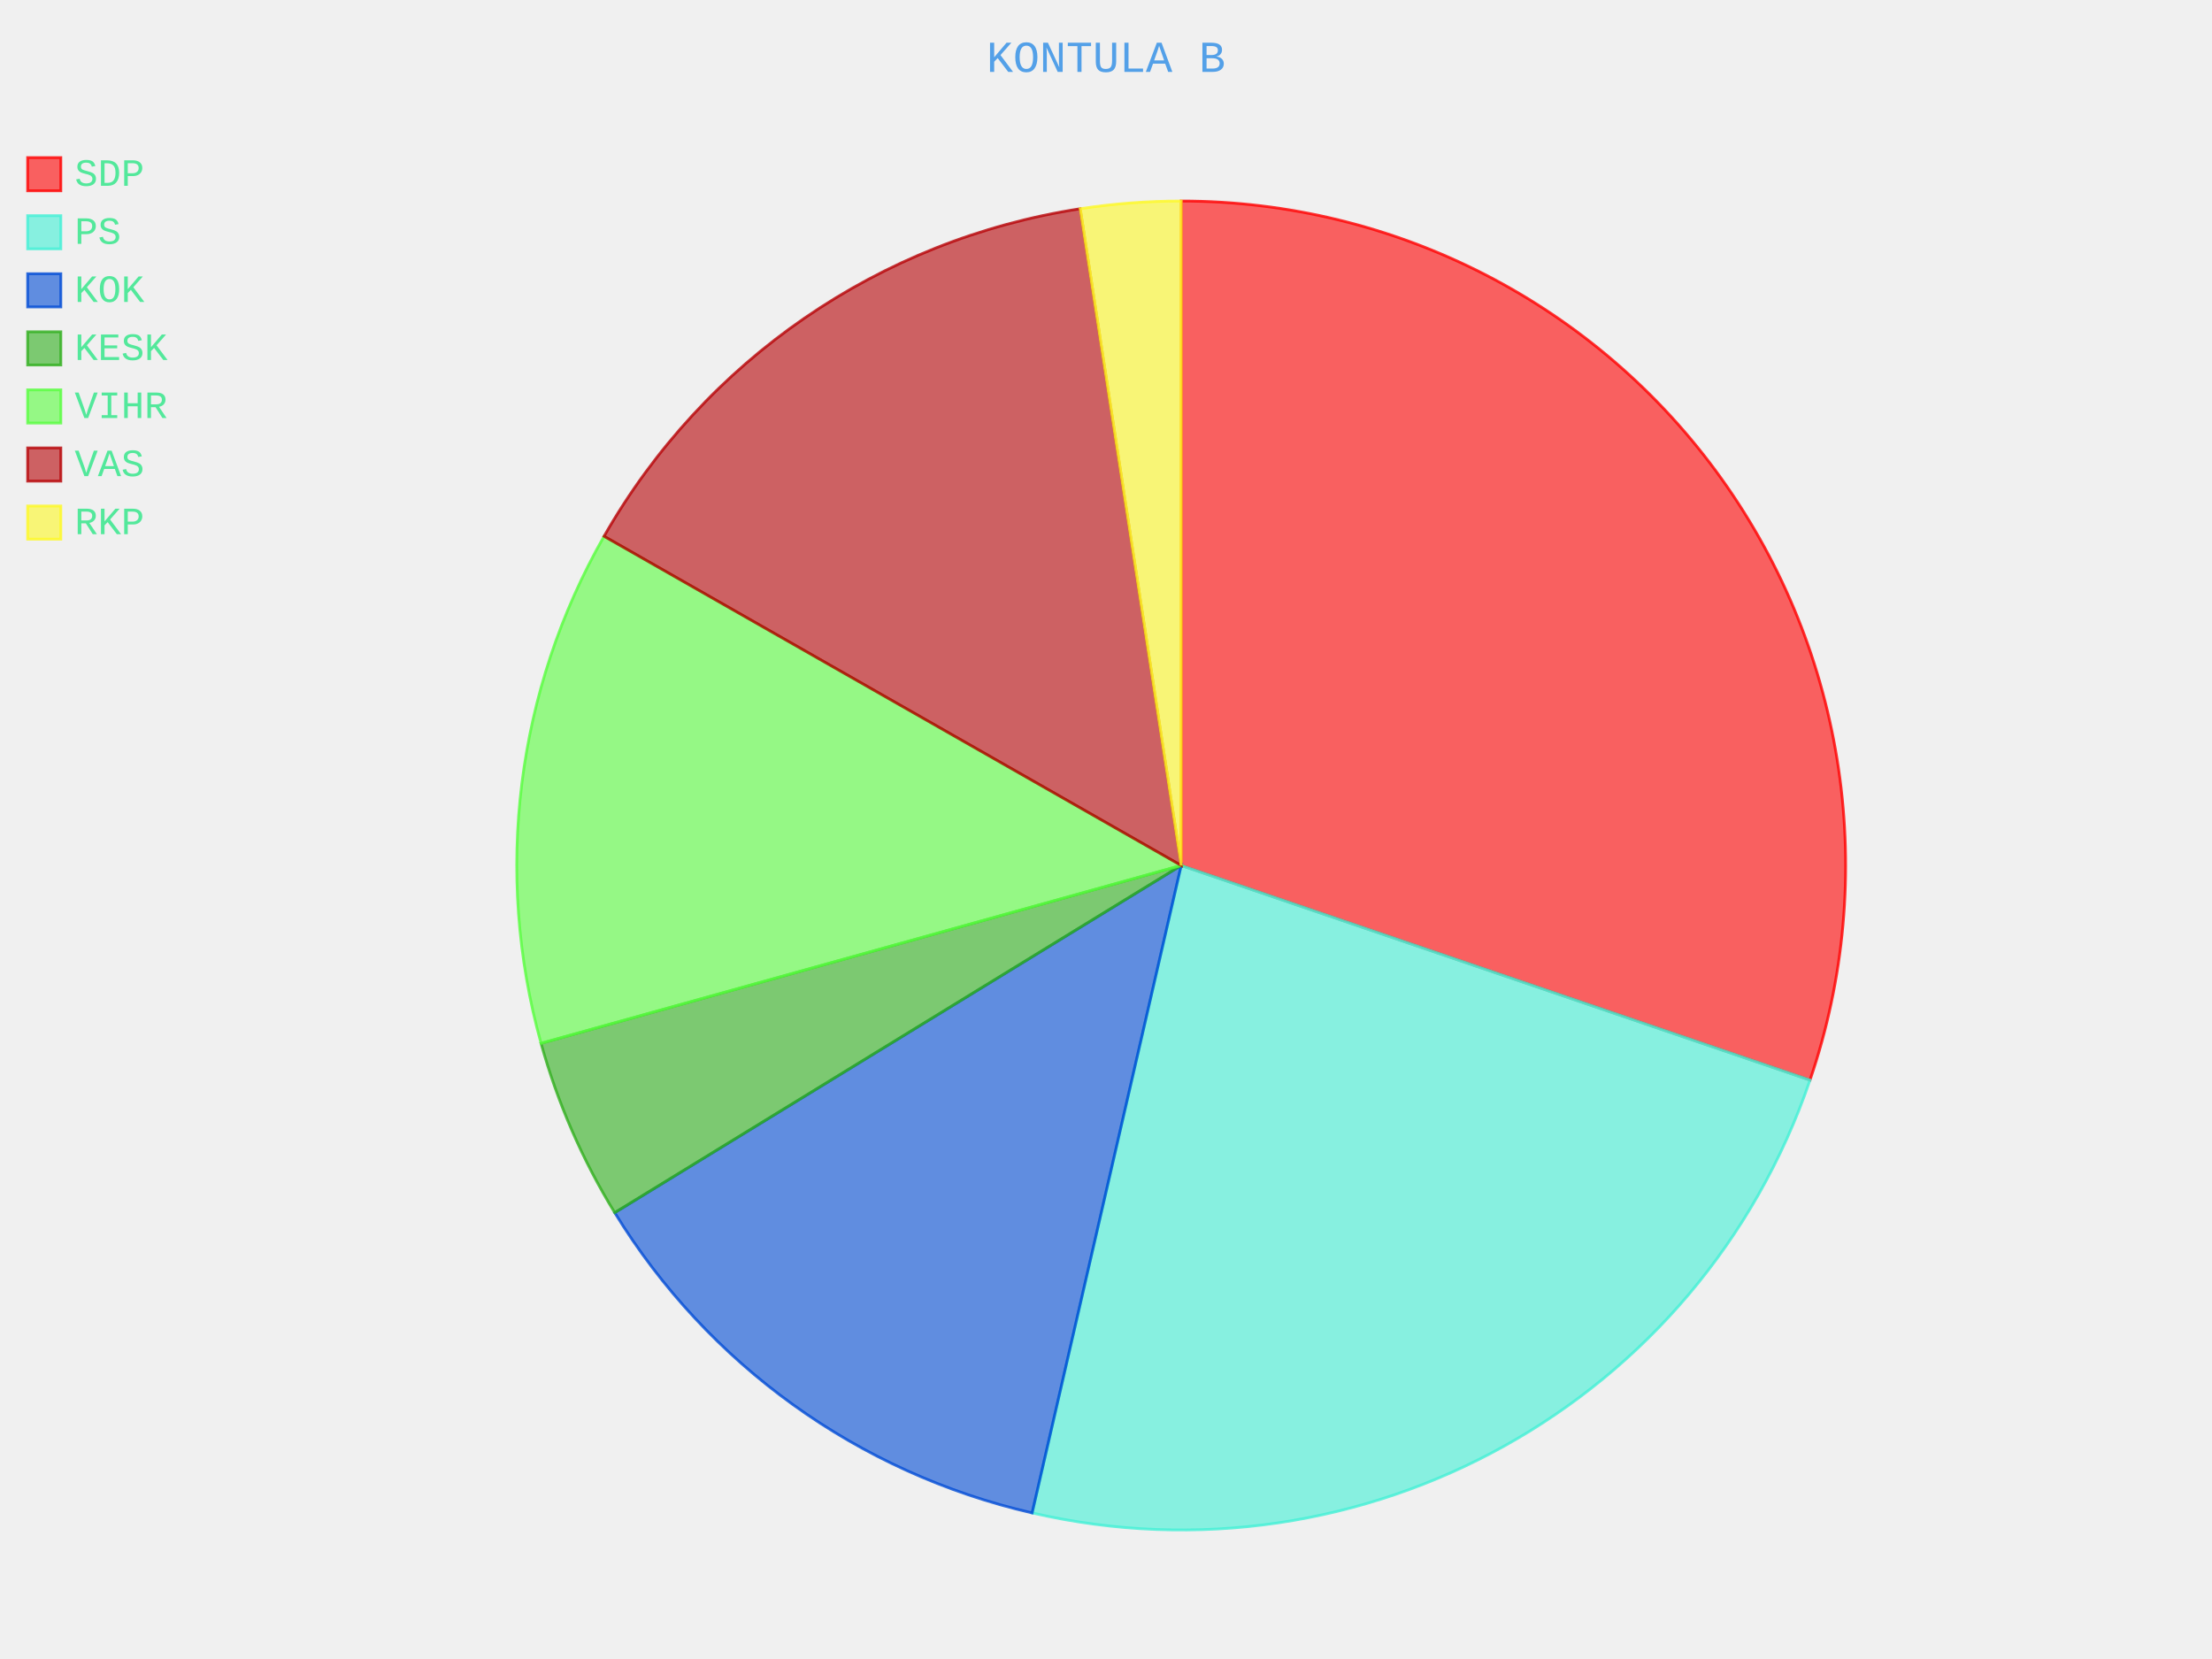
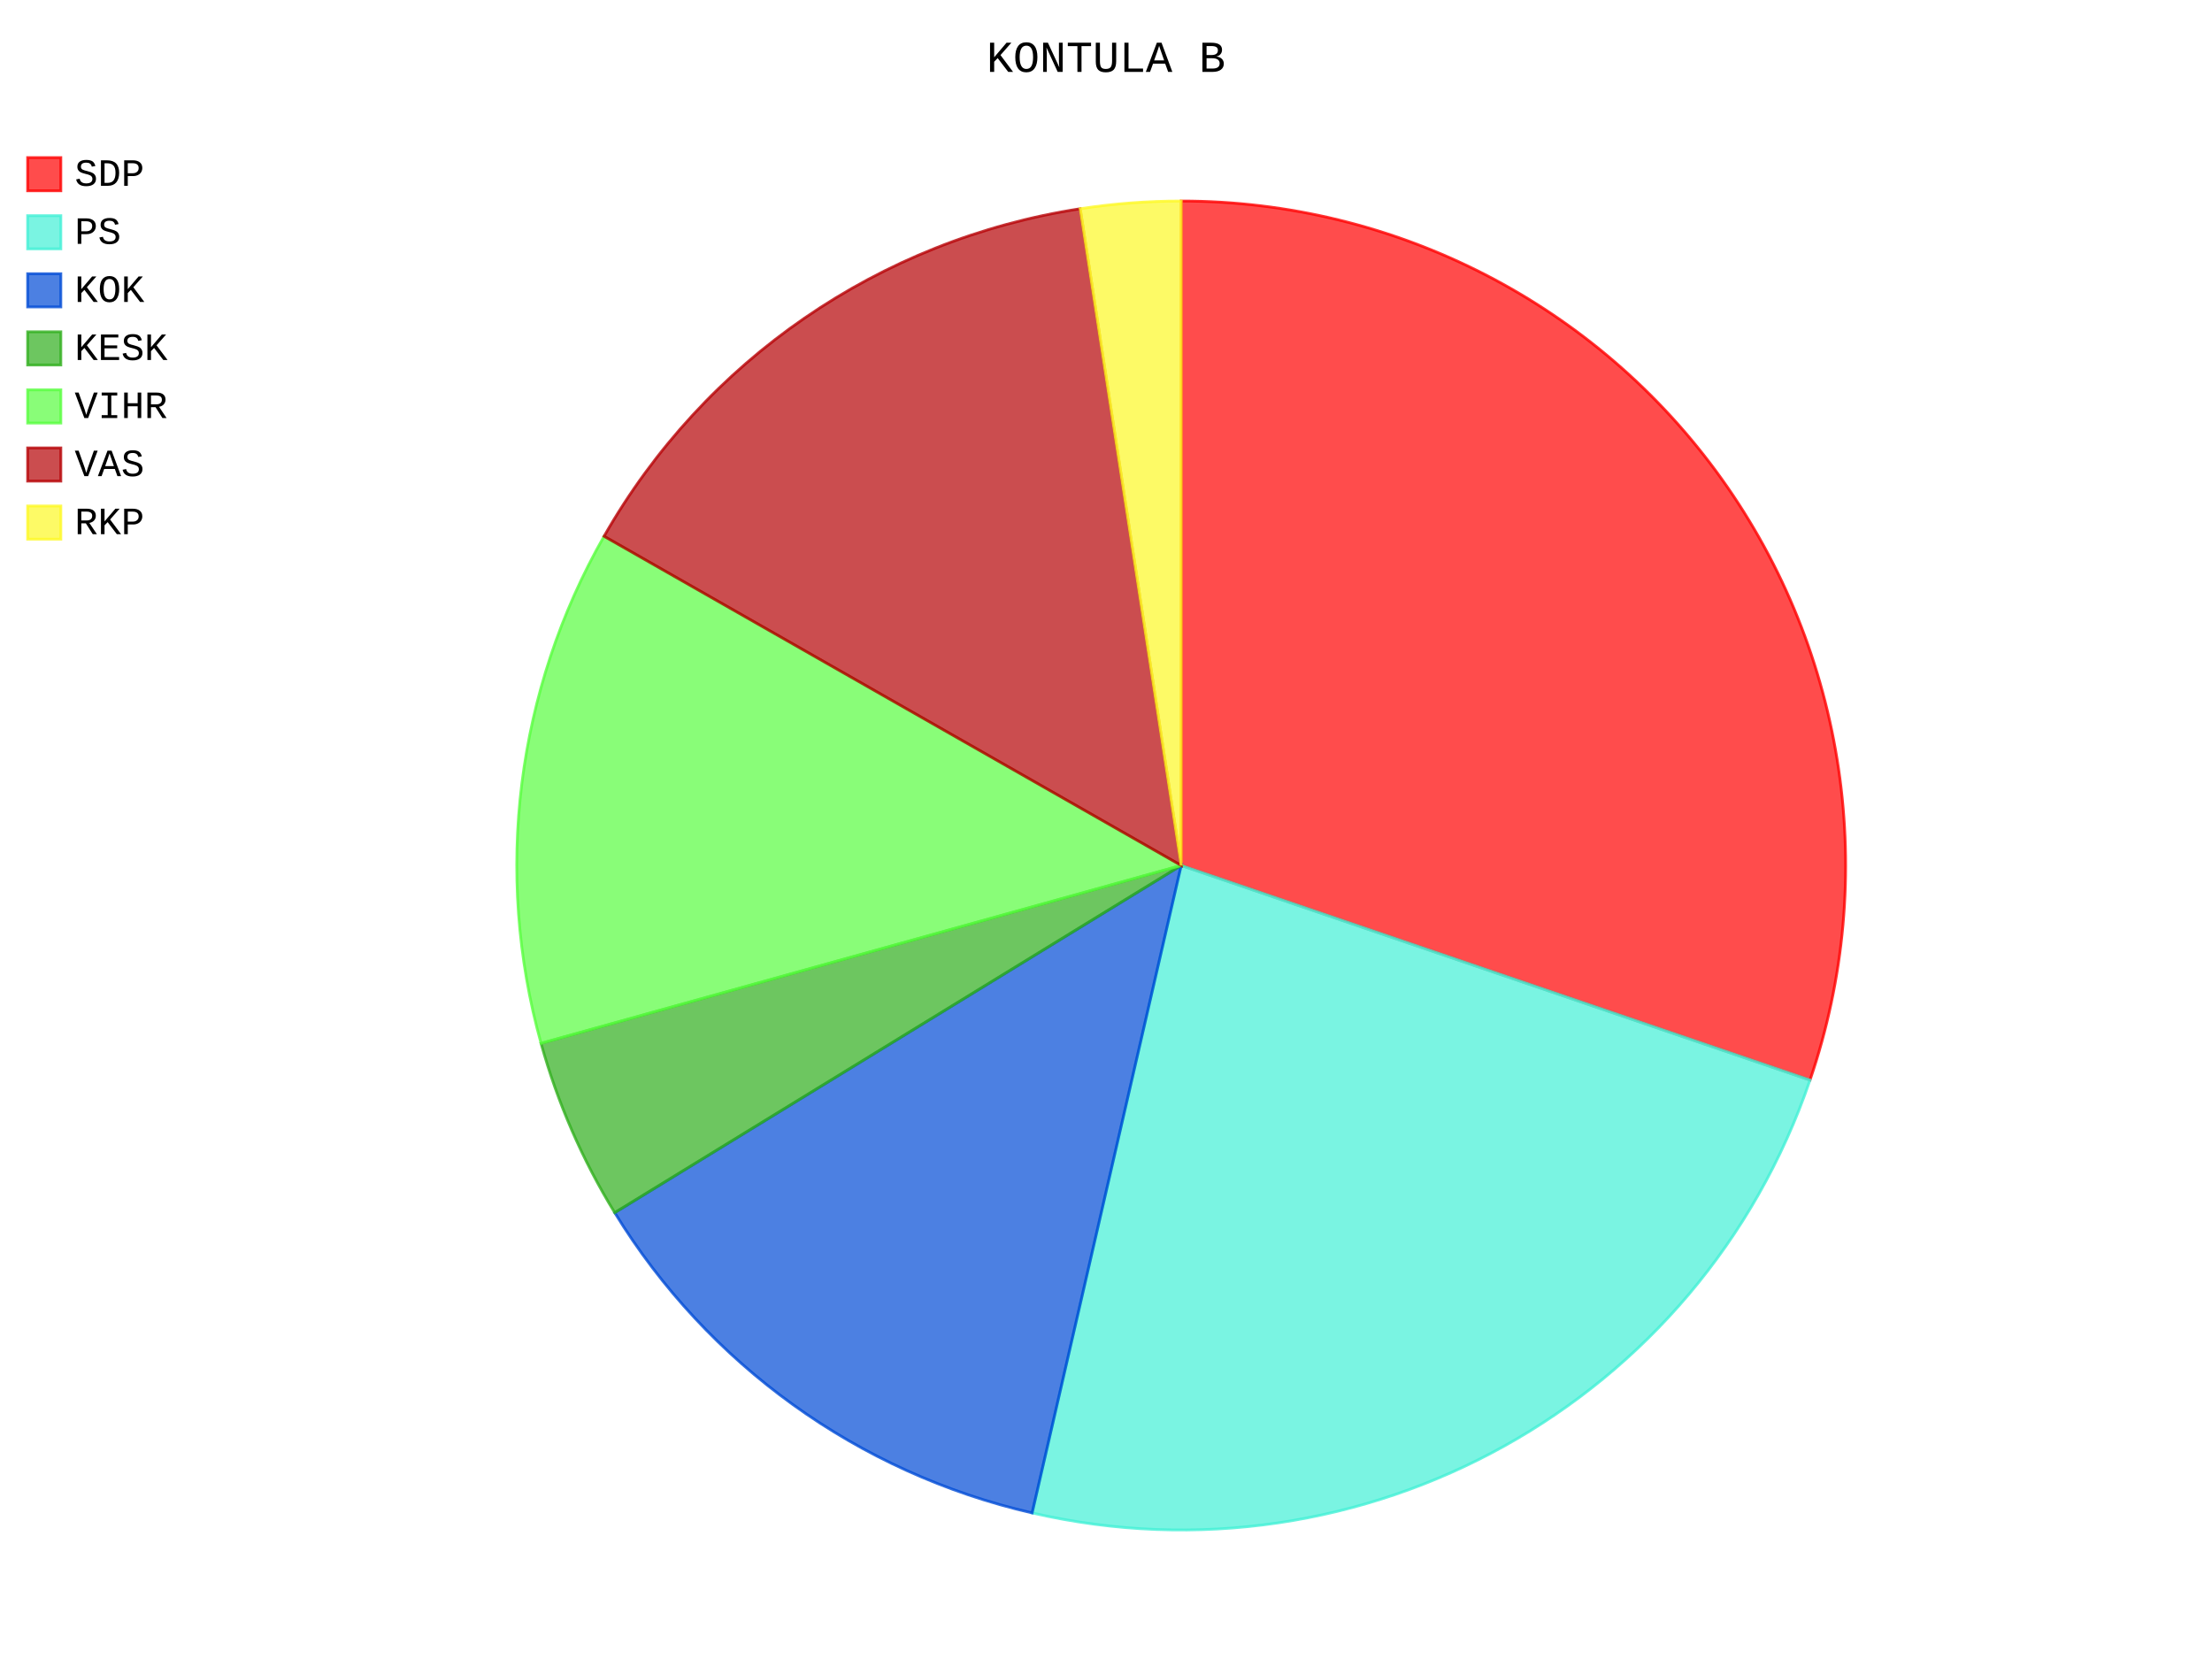
- <svg xmlns="http://www.w3.org/2000/svg" class="pygal-chart" id="chart-2a77d386-1686-4dd0-8eaa-10c8c56afd23" viewBox="0 0 800 600">
+ <svg xmlns="http://www.w3.org/2000/svg" class="pygal-chart" id="chart-6fed51a5-6bbc-4c2b-b127-87bf689a498a" viewBox="0 0 800 600">
  <defs>
-     <style type="text/css">#chart-2a77d386-1686-4dd0-8eaa-10c8c56afd23{-webkit-user-select:none;-webkit-font-smoothing:antialiased;font-family:Consolas,"Liberation Mono",Menlo,Courier,monospace}#chart-2a77d386-1686-4dd0-8eaa-10c8c56afd23 .title{font-family:Consolas,"Liberation Mono",Menlo,Courier,monospace;font-size:16px}#chart-2a77d386-1686-4dd0-8eaa-10c8c56afd23 .legends .legend text{font-family:Consolas,"Liberation Mono",Menlo,Courier,monospace;font-size:14px}#chart-2a77d386-1686-4dd0-8eaa-10c8c56afd23 .axis text{font-family:Consolas,"Liberation Mono",Menlo,Courier,monospace;font-size:10px}#chart-2a77d386-1686-4dd0-8eaa-10c8c56afd23 .axis text.major{font-family:Consolas,"Liberation Mono",Menlo,Courier,monospace;font-size:10px}#chart-2a77d386-1686-4dd0-8eaa-10c8c56afd23 .text-overlay text.value{font-family:Consolas,"Liberation Mono",Menlo,Courier,monospace;font-size:16px}#chart-2a77d386-1686-4dd0-8eaa-10c8c56afd23 .text-overlay text.label{font-family:Consolas,"Liberation Mono",Menlo,Courier,monospace;font-size:10px}#chart-2a77d386-1686-4dd0-8eaa-10c8c56afd23 .tooltip{font-family:Consolas,"Liberation Mono",Menlo,Courier,monospace;font-size:14px}#chart-2a77d386-1686-4dd0-8eaa-10c8c56afd23 text.no_data{font-family:Consolas,"Liberation Mono",Menlo,Courier,monospace;font-size:64px}
- #chart-2a77d386-1686-4dd0-8eaa-10c8c56afd23{background-color:transparent}#chart-2a77d386-1686-4dd0-8eaa-10c8c56afd23 path,#chart-2a77d386-1686-4dd0-8eaa-10c8c56afd23 line,#chart-2a77d386-1686-4dd0-8eaa-10c8c56afd23 rect,#chart-2a77d386-1686-4dd0-8eaa-10c8c56afd23 circle{-webkit-transition:1000ms ease-in;-moz-transition:1000ms ease-in;transition:1000ms ease-in}#chart-2a77d386-1686-4dd0-8eaa-10c8c56afd23 .graph &gt; .background{fill:transparent}#chart-2a77d386-1686-4dd0-8eaa-10c8c56afd23 .plot &gt; .background{fill:transparent}#chart-2a77d386-1686-4dd0-8eaa-10c8c56afd23 .graph{fill:#53E89B}#chart-2a77d386-1686-4dd0-8eaa-10c8c56afd23 text.no_data{fill:#53A0E8}#chart-2a77d386-1686-4dd0-8eaa-10c8c56afd23 .title{fill:#53A0E8}#chart-2a77d386-1686-4dd0-8eaa-10c8c56afd23 .legends .legend text{fill:#53E89B}#chart-2a77d386-1686-4dd0-8eaa-10c8c56afd23 .legends .legend:hover text{fill:#53A0E8}#chart-2a77d386-1686-4dd0-8eaa-10c8c56afd23 .axis .line{stroke:#53A0E8}#chart-2a77d386-1686-4dd0-8eaa-10c8c56afd23 .axis .guide.line{stroke:#630C0D}#chart-2a77d386-1686-4dd0-8eaa-10c8c56afd23 .axis .major.line{stroke:#53E89B}#chart-2a77d386-1686-4dd0-8eaa-10c8c56afd23 .axis text.major{fill:#53A0E8}#chart-2a77d386-1686-4dd0-8eaa-10c8c56afd23 .axis.y .guides:hover .guide.line,#chart-2a77d386-1686-4dd0-8eaa-10c8c56afd23 .line-graph .axis.x .guides:hover .guide.line,#chart-2a77d386-1686-4dd0-8eaa-10c8c56afd23 .stackedline-graph .axis.x .guides:hover .guide.line,#chart-2a77d386-1686-4dd0-8eaa-10c8c56afd23 .xy-graph .axis.x .guides:hover .guide.line{stroke:#53A0E8}#chart-2a77d386-1686-4dd0-8eaa-10c8c56afd23 .axis .guides:hover text{fill:#53A0E8}#chart-2a77d386-1686-4dd0-8eaa-10c8c56afd23 .reactive{fill-opacity:.6;stroke-opacity:.8}#chart-2a77d386-1686-4dd0-8eaa-10c8c56afd23 .ci{stroke:#53E89B}#chart-2a77d386-1686-4dd0-8eaa-10c8c56afd23 .reactive.active,#chart-2a77d386-1686-4dd0-8eaa-10c8c56afd23 .active .reactive{fill-opacity:.9;stroke-opacity:.9;stroke-width:4}#chart-2a77d386-1686-4dd0-8eaa-10c8c56afd23 .ci .reactive.active{stroke-width:1.5}#chart-2a77d386-1686-4dd0-8eaa-10c8c56afd23 .series text{fill:#53A0E8}#chart-2a77d386-1686-4dd0-8eaa-10c8c56afd23 .tooltip rect{fill:transparent;stroke:#53A0E8;-webkit-transition:opacity 1000ms ease-in;-moz-transition:opacity 1000ms ease-in;transition:opacity 1000ms ease-in}#chart-2a77d386-1686-4dd0-8eaa-10c8c56afd23 .tooltip .label{fill:#53E89B}#chart-2a77d386-1686-4dd0-8eaa-10c8c56afd23 .tooltip .label{fill:#53E89B}#chart-2a77d386-1686-4dd0-8eaa-10c8c56afd23 .tooltip .legend{font-size:.8em;fill:#630C0D}#chart-2a77d386-1686-4dd0-8eaa-10c8c56afd23 .tooltip .x_label{font-size:.6em;fill:#53A0E8}#chart-2a77d386-1686-4dd0-8eaa-10c8c56afd23 .tooltip .xlink{font-size:.5em;text-decoration:underline}#chart-2a77d386-1686-4dd0-8eaa-10c8c56afd23 .tooltip .value{font-size:1.5em}#chart-2a77d386-1686-4dd0-8eaa-10c8c56afd23 .bound{font-size:.5em}#chart-2a77d386-1686-4dd0-8eaa-10c8c56afd23 .max-value{font-size:.75em;fill:#630C0D}#chart-2a77d386-1686-4dd0-8eaa-10c8c56afd23 .map-element{fill:transparent;stroke:#630C0D !important}#chart-2a77d386-1686-4dd0-8eaa-10c8c56afd23 .map-element .reactive{fill-opacity:inherit;stroke-opacity:inherit}#chart-2a77d386-1686-4dd0-8eaa-10c8c56afd23 .color-0,#chart-2a77d386-1686-4dd0-8eaa-10c8c56afd23 .color-0 a:visited{stroke:#ff0000;fill:#ff0000}#chart-2a77d386-1686-4dd0-8eaa-10c8c56afd23 .color-1,#chart-2a77d386-1686-4dd0-8eaa-10c8c56afd23 .color-1 a:visited{stroke:#42f0d6;fill:#42f0d6}#chart-2a77d386-1686-4dd0-8eaa-10c8c56afd23 .color-2,#chart-2a77d386-1686-4dd0-8eaa-10c8c56afd23 .color-2 a:visited{stroke:#004bd6;fill:#004bd6}#chart-2a77d386-1686-4dd0-8eaa-10c8c56afd23 .color-3,#chart-2a77d386-1686-4dd0-8eaa-10c8c56afd23 .color-3 a:visited{stroke:#30af1d;fill:#30af1d}#chart-2a77d386-1686-4dd0-8eaa-10c8c56afd23 .color-4,#chart-2a77d386-1686-4dd0-8eaa-10c8c56afd23 .color-4 a:visited{stroke:#58fd3f;fill:#58fd3f}#chart-2a77d386-1686-4dd0-8eaa-10c8c56afd23 .color-5,#chart-2a77d386-1686-4dd0-8eaa-10c8c56afd23 .color-5 a:visited{stroke:#b60205;fill:#b60205}#chart-2a77d386-1686-4dd0-8eaa-10c8c56afd23 .color-6,#chart-2a77d386-1686-4dd0-8eaa-10c8c56afd23 .color-6 a:visited{stroke:#fdf926;fill:#fdf926}#chart-2a77d386-1686-4dd0-8eaa-10c8c56afd23 .text-overlay .color-0 text{fill:black}#chart-2a77d386-1686-4dd0-8eaa-10c8c56afd23 .text-overlay .color-1 text{fill:black}#chart-2a77d386-1686-4dd0-8eaa-10c8c56afd23 .text-overlay .color-2 text{fill:black}#chart-2a77d386-1686-4dd0-8eaa-10c8c56afd23 .text-overlay .color-3 text{fill:black}#chart-2a77d386-1686-4dd0-8eaa-10c8c56afd23 .text-overlay .color-4 text{fill:black}#chart-2a77d386-1686-4dd0-8eaa-10c8c56afd23 .text-overlay .color-5 text{fill:black}#chart-2a77d386-1686-4dd0-8eaa-10c8c56afd23 .text-overlay .color-6 text{fill:black}
- #chart-2a77d386-1686-4dd0-8eaa-10c8c56afd23 text.no_data{text-anchor:middle}#chart-2a77d386-1686-4dd0-8eaa-10c8c56afd23 .guide.line{fill:none}#chart-2a77d386-1686-4dd0-8eaa-10c8c56afd23 .centered{text-anchor:middle}#chart-2a77d386-1686-4dd0-8eaa-10c8c56afd23 .title{text-anchor:middle}#chart-2a77d386-1686-4dd0-8eaa-10c8c56afd23 .legends .legend text{fill-opacity:1}#chart-2a77d386-1686-4dd0-8eaa-10c8c56afd23 .axis.x text{text-anchor:middle}#chart-2a77d386-1686-4dd0-8eaa-10c8c56afd23 .axis.x:not(.web) text[transform]{text-anchor:start}#chart-2a77d386-1686-4dd0-8eaa-10c8c56afd23 .axis.x:not(.web) text[transform].backwards{text-anchor:end}#chart-2a77d386-1686-4dd0-8eaa-10c8c56afd23 .axis.y text{text-anchor:end}#chart-2a77d386-1686-4dd0-8eaa-10c8c56afd23 .axis.y text[transform].backwards{text-anchor:start}#chart-2a77d386-1686-4dd0-8eaa-10c8c56afd23 .axis.y2 text{text-anchor:start}#chart-2a77d386-1686-4dd0-8eaa-10c8c56afd23 .axis.y2 text[transform].backwards{text-anchor:end}#chart-2a77d386-1686-4dd0-8eaa-10c8c56afd23 .axis .guide.line{stroke-dasharray:4,4}#chart-2a77d386-1686-4dd0-8eaa-10c8c56afd23 .axis .major.guide.line{stroke-dasharray:6,6}#chart-2a77d386-1686-4dd0-8eaa-10c8c56afd23 .horizontal .axis.y .guide.line,#chart-2a77d386-1686-4dd0-8eaa-10c8c56afd23 .horizontal .axis.y2 .guide.line,#chart-2a77d386-1686-4dd0-8eaa-10c8c56afd23 .vertical .axis.x .guide.line{opacity:0}#chart-2a77d386-1686-4dd0-8eaa-10c8c56afd23 .horizontal .axis.always_show .guide.line,#chart-2a77d386-1686-4dd0-8eaa-10c8c56afd23 .vertical .axis.always_show .guide.line{opacity:1 !important}#chart-2a77d386-1686-4dd0-8eaa-10c8c56afd23 .axis.y .guides:hover .guide.line,#chart-2a77d386-1686-4dd0-8eaa-10c8c56afd23 .axis.y2 .guides:hover .guide.line,#chart-2a77d386-1686-4dd0-8eaa-10c8c56afd23 .axis.x .guides:hover .guide.line{opacity:1}#chart-2a77d386-1686-4dd0-8eaa-10c8c56afd23 .axis .guides:hover text{opacity:1}#chart-2a77d386-1686-4dd0-8eaa-10c8c56afd23 .nofill{fill:none}#chart-2a77d386-1686-4dd0-8eaa-10c8c56afd23 .subtle-fill{fill-opacity:.2}#chart-2a77d386-1686-4dd0-8eaa-10c8c56afd23 .dot{stroke-width:1px;fill-opacity:1}#chart-2a77d386-1686-4dd0-8eaa-10c8c56afd23 .dot.active{stroke-width:5px}#chart-2a77d386-1686-4dd0-8eaa-10c8c56afd23 .dot.negative{fill:transparent}#chart-2a77d386-1686-4dd0-8eaa-10c8c56afd23 text,#chart-2a77d386-1686-4dd0-8eaa-10c8c56afd23 tspan{stroke:none !important}#chart-2a77d386-1686-4dd0-8eaa-10c8c56afd23 .series text.active{opacity:1}#chart-2a77d386-1686-4dd0-8eaa-10c8c56afd23 .tooltip rect{fill-opacity:.95;stroke-width:.5}#chart-2a77d386-1686-4dd0-8eaa-10c8c56afd23 .tooltip text{fill-opacity:1}#chart-2a77d386-1686-4dd0-8eaa-10c8c56afd23 .showable{visibility:hidden}#chart-2a77d386-1686-4dd0-8eaa-10c8c56afd23 .showable.shown{visibility:visible}#chart-2a77d386-1686-4dd0-8eaa-10c8c56afd23 .gauge-background{fill:rgba(229,229,229,1);stroke:none}#chart-2a77d386-1686-4dd0-8eaa-10c8c56afd23 .bg-lines{stroke:transparent;stroke-width:2px}</style>
+     <style type="text/css">#chart-6fed51a5-6bbc-4c2b-b127-87bf689a498a{-webkit-user-select:none;-webkit-font-smoothing:antialiased;font-family:Consolas,"Liberation Mono",Menlo,Courier,monospace}#chart-6fed51a5-6bbc-4c2b-b127-87bf689a498a .title{font-family:Consolas,"Liberation Mono",Menlo,Courier,monospace;font-size:16px}#chart-6fed51a5-6bbc-4c2b-b127-87bf689a498a .legends .legend text{font-family:Consolas,"Liberation Mono",Menlo,Courier,monospace;font-size:14px}#chart-6fed51a5-6bbc-4c2b-b127-87bf689a498a .axis text{font-family:Consolas,"Liberation Mono",Menlo,Courier,monospace;font-size:10px}#chart-6fed51a5-6bbc-4c2b-b127-87bf689a498a .axis text.major{font-family:Consolas,"Liberation Mono",Menlo,Courier,monospace;font-size:10px}#chart-6fed51a5-6bbc-4c2b-b127-87bf689a498a .text-overlay text.value{font-family:Consolas,"Liberation Mono",Menlo,Courier,monospace;font-size:16px}#chart-6fed51a5-6bbc-4c2b-b127-87bf689a498a .text-overlay text.label{font-family:Consolas,"Liberation Mono",Menlo,Courier,monospace;font-size:10px}#chart-6fed51a5-6bbc-4c2b-b127-87bf689a498a .tooltip{font-family:Consolas,"Liberation Mono",Menlo,Courier,monospace;font-size:14px}#chart-6fed51a5-6bbc-4c2b-b127-87bf689a498a text.no_data{font-family:Consolas,"Liberation Mono",Menlo,Courier,monospace;font-size:64px}
+ #chart-6fed51a5-6bbc-4c2b-b127-87bf689a498a{background-color:#ffffff}#chart-6fed51a5-6bbc-4c2b-b127-87bf689a498a path,#chart-6fed51a5-6bbc-4c2b-b127-87bf689a498a line,#chart-6fed51a5-6bbc-4c2b-b127-87bf689a498a rect,#chart-6fed51a5-6bbc-4c2b-b127-87bf689a498a circle{-webkit-transition:300ms ease-in;-moz-transition:300ms ease-in;transition:300ms ease-in}#chart-6fed51a5-6bbc-4c2b-b127-87bf689a498a .graph &gt; .background{fill:#ffffff}#chart-6fed51a5-6bbc-4c2b-b127-87bf689a498a .plot &gt; .background{fill:#ffffff}#chart-6fed51a5-6bbc-4c2b-b127-87bf689a498a .graph{fill:#000000}#chart-6fed51a5-6bbc-4c2b-b127-87bf689a498a text.no_data{fill:#000000}#chart-6fed51a5-6bbc-4c2b-b127-87bf689a498a .title{fill:#000000}#chart-6fed51a5-6bbc-4c2b-b127-87bf689a498a .legends .legend text{fill:#000000}#chart-6fed51a5-6bbc-4c2b-b127-87bf689a498a .legends .legend:hover text{fill:#000000}#chart-6fed51a5-6bbc-4c2b-b127-87bf689a498a .axis .line{stroke:#000000}#chart-6fed51a5-6bbc-4c2b-b127-87bf689a498a .axis .guide.line{stroke:#000000}#chart-6fed51a5-6bbc-4c2b-b127-87bf689a498a .axis .major.line{stroke:#000000}#chart-6fed51a5-6bbc-4c2b-b127-87bf689a498a .axis text.major{fill:#000000}#chart-6fed51a5-6bbc-4c2b-b127-87bf689a498a .axis.y .guides:hover .guide.line,#chart-6fed51a5-6bbc-4c2b-b127-87bf689a498a .line-graph .axis.x .guides:hover .guide.line,#chart-6fed51a5-6bbc-4c2b-b127-87bf689a498a .stackedline-graph .axis.x .guides:hover .guide.line,#chart-6fed51a5-6bbc-4c2b-b127-87bf689a498a .xy-graph .axis.x .guides:hover .guide.line{stroke:#000000}#chart-6fed51a5-6bbc-4c2b-b127-87bf689a498a .axis .guides:hover text{fill:#000000}#chart-6fed51a5-6bbc-4c2b-b127-87bf689a498a .reactive{fill-opacity:.7;stroke-opacity:.8}#chart-6fed51a5-6bbc-4c2b-b127-87bf689a498a .ci{stroke:#000000}#chart-6fed51a5-6bbc-4c2b-b127-87bf689a498a .reactive.active,#chart-6fed51a5-6bbc-4c2b-b127-87bf689a498a .active .reactive{fill-opacity:.9;stroke-opacity:.9;stroke-width:4}#chart-6fed51a5-6bbc-4c2b-b127-87bf689a498a .ci .reactive.active{stroke-width:1.5}#chart-6fed51a5-6bbc-4c2b-b127-87bf689a498a .series text{fill:#000000}#chart-6fed51a5-6bbc-4c2b-b127-87bf689a498a .tooltip rect{fill:#ffffff;stroke:#000000;-webkit-transition:opacity 300ms ease-in;-moz-transition:opacity 300ms ease-in;transition:opacity 300ms ease-in}#chart-6fed51a5-6bbc-4c2b-b127-87bf689a498a .tooltip .label{fill:#000000}#chart-6fed51a5-6bbc-4c2b-b127-87bf689a498a .tooltip .label{fill:#000000}#chart-6fed51a5-6bbc-4c2b-b127-87bf689a498a .tooltip .legend{font-size:.8em;fill:#000000}#chart-6fed51a5-6bbc-4c2b-b127-87bf689a498a .tooltip .x_label{font-size:.6em;fill:#000000}#chart-6fed51a5-6bbc-4c2b-b127-87bf689a498a .tooltip .xlink{font-size:.5em;text-decoration:underline}#chart-6fed51a5-6bbc-4c2b-b127-87bf689a498a .tooltip .value{font-size:1.5em}#chart-6fed51a5-6bbc-4c2b-b127-87bf689a498a .bound{font-size:.5em}#chart-6fed51a5-6bbc-4c2b-b127-87bf689a498a .max-value{font-size:.75em;fill:#000000}#chart-6fed51a5-6bbc-4c2b-b127-87bf689a498a .map-element{fill:#ffffff;stroke:#000000 !important}#chart-6fed51a5-6bbc-4c2b-b127-87bf689a498a .map-element .reactive{fill-opacity:inherit;stroke-opacity:inherit}#chart-6fed51a5-6bbc-4c2b-b127-87bf689a498a .color-0,#chart-6fed51a5-6bbc-4c2b-b127-87bf689a498a .color-0 a:visited{stroke:#ff0000;fill:#ff0000}#chart-6fed51a5-6bbc-4c2b-b127-87bf689a498a .color-1,#chart-6fed51a5-6bbc-4c2b-b127-87bf689a498a .color-1 a:visited{stroke:#42f0d6;fill:#42f0d6}#chart-6fed51a5-6bbc-4c2b-b127-87bf689a498a .color-2,#chart-6fed51a5-6bbc-4c2b-b127-87bf689a498a .color-2 a:visited{stroke:#004bd6;fill:#004bd6}#chart-6fed51a5-6bbc-4c2b-b127-87bf689a498a .color-3,#chart-6fed51a5-6bbc-4c2b-b127-87bf689a498a .color-3 a:visited{stroke:#30af1d;fill:#30af1d}#chart-6fed51a5-6bbc-4c2b-b127-87bf689a498a .color-4,#chart-6fed51a5-6bbc-4c2b-b127-87bf689a498a .color-4 a:visited{stroke:#58fd3f;fill:#58fd3f}#chart-6fed51a5-6bbc-4c2b-b127-87bf689a498a .color-5,#chart-6fed51a5-6bbc-4c2b-b127-87bf689a498a .color-5 a:visited{stroke:#b60205;fill:#b60205}#chart-6fed51a5-6bbc-4c2b-b127-87bf689a498a .color-6,#chart-6fed51a5-6bbc-4c2b-b127-87bf689a498a .color-6 a:visited{stroke:#fdf926;fill:#fdf926}#chart-6fed51a5-6bbc-4c2b-b127-87bf689a498a .text-overlay .color-0 text{fill:black}#chart-6fed51a5-6bbc-4c2b-b127-87bf689a498a .text-overlay .color-1 text{fill:black}#chart-6fed51a5-6bbc-4c2b-b127-87bf689a498a .text-overlay .color-2 text{fill:black}#chart-6fed51a5-6bbc-4c2b-b127-87bf689a498a .text-overlay .color-3 text{fill:black}#chart-6fed51a5-6bbc-4c2b-b127-87bf689a498a .text-overlay .color-4 text{fill:black}#chart-6fed51a5-6bbc-4c2b-b127-87bf689a498a .text-overlay .color-5 text{fill:black}#chart-6fed51a5-6bbc-4c2b-b127-87bf689a498a .text-overlay .color-6 text{fill:black}
+ #chart-6fed51a5-6bbc-4c2b-b127-87bf689a498a text.no_data{text-anchor:middle}#chart-6fed51a5-6bbc-4c2b-b127-87bf689a498a .guide.line{fill:none}#chart-6fed51a5-6bbc-4c2b-b127-87bf689a498a .centered{text-anchor:middle}#chart-6fed51a5-6bbc-4c2b-b127-87bf689a498a .title{text-anchor:middle}#chart-6fed51a5-6bbc-4c2b-b127-87bf689a498a .legends .legend text{fill-opacity:1}#chart-6fed51a5-6bbc-4c2b-b127-87bf689a498a .axis.x text{text-anchor:middle}#chart-6fed51a5-6bbc-4c2b-b127-87bf689a498a .axis.x:not(.web) text[transform]{text-anchor:start}#chart-6fed51a5-6bbc-4c2b-b127-87bf689a498a .axis.x:not(.web) text[transform].backwards{text-anchor:end}#chart-6fed51a5-6bbc-4c2b-b127-87bf689a498a .axis.y text{text-anchor:end}#chart-6fed51a5-6bbc-4c2b-b127-87bf689a498a .axis.y text[transform].backwards{text-anchor:start}#chart-6fed51a5-6bbc-4c2b-b127-87bf689a498a .axis.y2 text{text-anchor:start}#chart-6fed51a5-6bbc-4c2b-b127-87bf689a498a .axis.y2 text[transform].backwards{text-anchor:end}#chart-6fed51a5-6bbc-4c2b-b127-87bf689a498a .axis .guide.line{stroke-dasharray:4,4}#chart-6fed51a5-6bbc-4c2b-b127-87bf689a498a .axis .major.guide.line{stroke-dasharray:6,6}#chart-6fed51a5-6bbc-4c2b-b127-87bf689a498a .horizontal .axis.y .guide.line,#chart-6fed51a5-6bbc-4c2b-b127-87bf689a498a .horizontal .axis.y2 .guide.line,#chart-6fed51a5-6bbc-4c2b-b127-87bf689a498a .vertical .axis.x .guide.line{opacity:0}#chart-6fed51a5-6bbc-4c2b-b127-87bf689a498a .horizontal .axis.always_show .guide.line,#chart-6fed51a5-6bbc-4c2b-b127-87bf689a498a .vertical .axis.always_show .guide.line{opacity:1 !important}#chart-6fed51a5-6bbc-4c2b-b127-87bf689a498a .axis.y .guides:hover .guide.line,#chart-6fed51a5-6bbc-4c2b-b127-87bf689a498a .axis.y2 .guides:hover .guide.line,#chart-6fed51a5-6bbc-4c2b-b127-87bf689a498a .axis.x .guides:hover .guide.line{opacity:1}#chart-6fed51a5-6bbc-4c2b-b127-87bf689a498a .axis .guides:hover text{opacity:1}#chart-6fed51a5-6bbc-4c2b-b127-87bf689a498a .nofill{fill:none}#chart-6fed51a5-6bbc-4c2b-b127-87bf689a498a .subtle-fill{fill-opacity:.2}#chart-6fed51a5-6bbc-4c2b-b127-87bf689a498a .dot{stroke-width:1px;fill-opacity:1}#chart-6fed51a5-6bbc-4c2b-b127-87bf689a498a .dot.active{stroke-width:5px}#chart-6fed51a5-6bbc-4c2b-b127-87bf689a498a .dot.negative{fill:transparent}#chart-6fed51a5-6bbc-4c2b-b127-87bf689a498a text,#chart-6fed51a5-6bbc-4c2b-b127-87bf689a498a tspan{stroke:none !important}#chart-6fed51a5-6bbc-4c2b-b127-87bf689a498a .series text.active{opacity:1}#chart-6fed51a5-6bbc-4c2b-b127-87bf689a498a .tooltip rect{fill-opacity:.95;stroke-width:.5}#chart-6fed51a5-6bbc-4c2b-b127-87bf689a498a .tooltip text{fill-opacity:1}#chart-6fed51a5-6bbc-4c2b-b127-87bf689a498a .showable{visibility:hidden}#chart-6fed51a5-6bbc-4c2b-b127-87bf689a498a .showable.shown{visibility:visible}#chart-6fed51a5-6bbc-4c2b-b127-87bf689a498a .gauge-background{fill:rgba(229,229,229,1);stroke:none}#chart-6fed51a5-6bbc-4c2b-b127-87bf689a498a .bg-lines{stroke:#ffffff;stroke-width:2px}</style>
  </defs>
  <g class="graph pie-graph vertical">
    <rect class="background" height="600" width="800" x="0" y="0" />
    <g class="plot" transform="translate(75, 46)">
      <rect class="background" height="534" width="704.4" x="0" y="0" />
      <g class="series serie-0 color-0">
        <g class="slices">
          <g class="slice">
            <path class="slice reactive tooltip-trigger" d="M352.2 26.7 A240.3 240.3 0 0 1 579.62 344.616 L352.2 267 A0 0 0 0 0 352.2 267 z" />
          </g>
        </g>
      </g>
      <g class="series serie-1 color-1">
        <g class="slices">
          <g class="slice">
            <path class="slice reactive tooltip-trigger" d="M579.62 344.616 A240.3 240.3 0 0 1 298.288 501.174 L352.2 267 A0 0 0 0 0 352.2 267 z" />
          </g>
        </g>
      </g>
      <g class="series serie-2 color-2">
        <g class="slices">
          <g class="slice">
            <path class="slice reactive tooltip-trigger" d="M298.288 501.174 A240.3 240.3 0 0 1 147.327 392.583 L352.2 267 A0 0 0 0 0 352.2 267 z" />
          </g>
        </g>
      </g>
      <g class="series serie-3 color-3">
        <g class="slices">
          <g class="slice">
            <path class="slice reactive tooltip-trigger" d="M147.327 392.583 A240.3 240.3 0 0 1 120.671 331.329 L352.2 267 A0 0 0 0 0 352.2 267 z" />
          </g>
        </g>
      </g>
      <g class="series serie-4 color-4">
        <g class="slices">
          <g class="slice">
            <path class="slice reactive tooltip-trigger" d="M120.671 331.329 A240.3 240.3 0 0 1 143.465 147.947 L352.2 267 A0 0 0 0 0 352.2 267 z" />
          </g>
        </g>
      </g>
      <g class="series serie-5 color-5">
        <g class="slices">
          <g class="slice">
            <path class="slice reactive tooltip-trigger" d="M143.465 147.947 A240.3 240.3 0 0 1 315.671 29.493 L352.2 267 A0 0 0 0 0 352.2 267 z" />
          </g>
        </g>
      </g>
      <g class="series serie-6 color-6">
        <g class="slices">
          <g class="slice">
            <path class="slice reactive tooltip-trigger" d="M315.671 29.493 A240.3 240.3 0 0 1 352.2 26.7 L352.2 267 A0 0 0 0 0 352.2 267 z" />
          </g>
        </g>
      </g>
    </g>
    <g class="titles">
      <text class="title plot_title" x="400.0" y="26">KONTULA B</text>
    </g>
    <g class="plot overlay" transform="translate(75, 46)">
      <g class="series serie-0 color-0" />
      <g class="series serie-1 color-1" />
      <g class="series serie-2 color-2" />
      <g class="series serie-3 color-3" />
      <g class="series serie-4 color-4" />
      <g class="series serie-5 color-5" />
      <g class="series serie-6 color-6" />
    </g>
    <g class="plot text-overlay" transform="translate(75, 46)">
      <g class="series serie-0 color-0" />
      <g class="series serie-1 color-1" />
      <g class="series serie-2 color-2" />
      <g class="series serie-3 color-3" />
      <g class="series serie-4 color-4" />
      <g class="series serie-5 color-5" />
      <g class="series serie-6 color-6" />
    </g>
    <g class="plot tooltip-overlay" transform="translate(75, 46)">
      <g class="tooltip" style="opacity: 0" transform="translate(0 0)">
        <rect class="tooltip-box" height="0" rx="0" ry="0" width="0" />
        <g class="text" />
      </g>
    </g>
    <g class="legends" transform="translate(10, 56)">
      <g class="legend reactive activate-serie" id="activate-serie-0">
        <rect class="color-0 reactive" height="12" width="12" x="0.0" y="1.0" />
        <text x="17.0" y="11.2">SDP</text>
      </g>
      <g class="legend reactive activate-serie" id="activate-serie-1">
        <rect class="color-1 reactive" height="12" width="12" x="0.0" y="22.0" />
        <text x="17.0" y="32.2">PS</text>
      </g>
      <g class="legend reactive activate-serie" id="activate-serie-2">
        <rect class="color-2 reactive" height="12" width="12" x="0.0" y="43.0" />
        <text x="17.0" y="53.2">KOK</text>
      </g>
      <g class="legend reactive activate-serie" id="activate-serie-3">
        <rect class="color-3 reactive" height="12" width="12" x="0.0" y="64.0" />
        <text x="17.0" y="74.2">KESK</text>
      </g>
      <g class="legend reactive activate-serie" id="activate-serie-4">
        <rect class="color-4 reactive" height="12" width="12" x="0.0" y="85.0" />
        <text x="17.0" y="95.2">VIHR</text>
      </g>
      <g class="legend reactive activate-serie" id="activate-serie-5">
        <rect class="color-5 reactive" height="12" width="12" x="0.0" y="106.0" />
        <text x="17.0" y="116.2">VAS</text>
      </g>
      <g class="legend reactive activate-serie" id="activate-serie-6">
        <rect class="color-6 reactive" height="12" width="12" x="0.0" y="127.0" />
        <text x="17.0" y="137.2">RKP</text>
      </g>
    </g>
    <g class="legends" transform="translate(790, 56)" />
  </g>
</svg>
